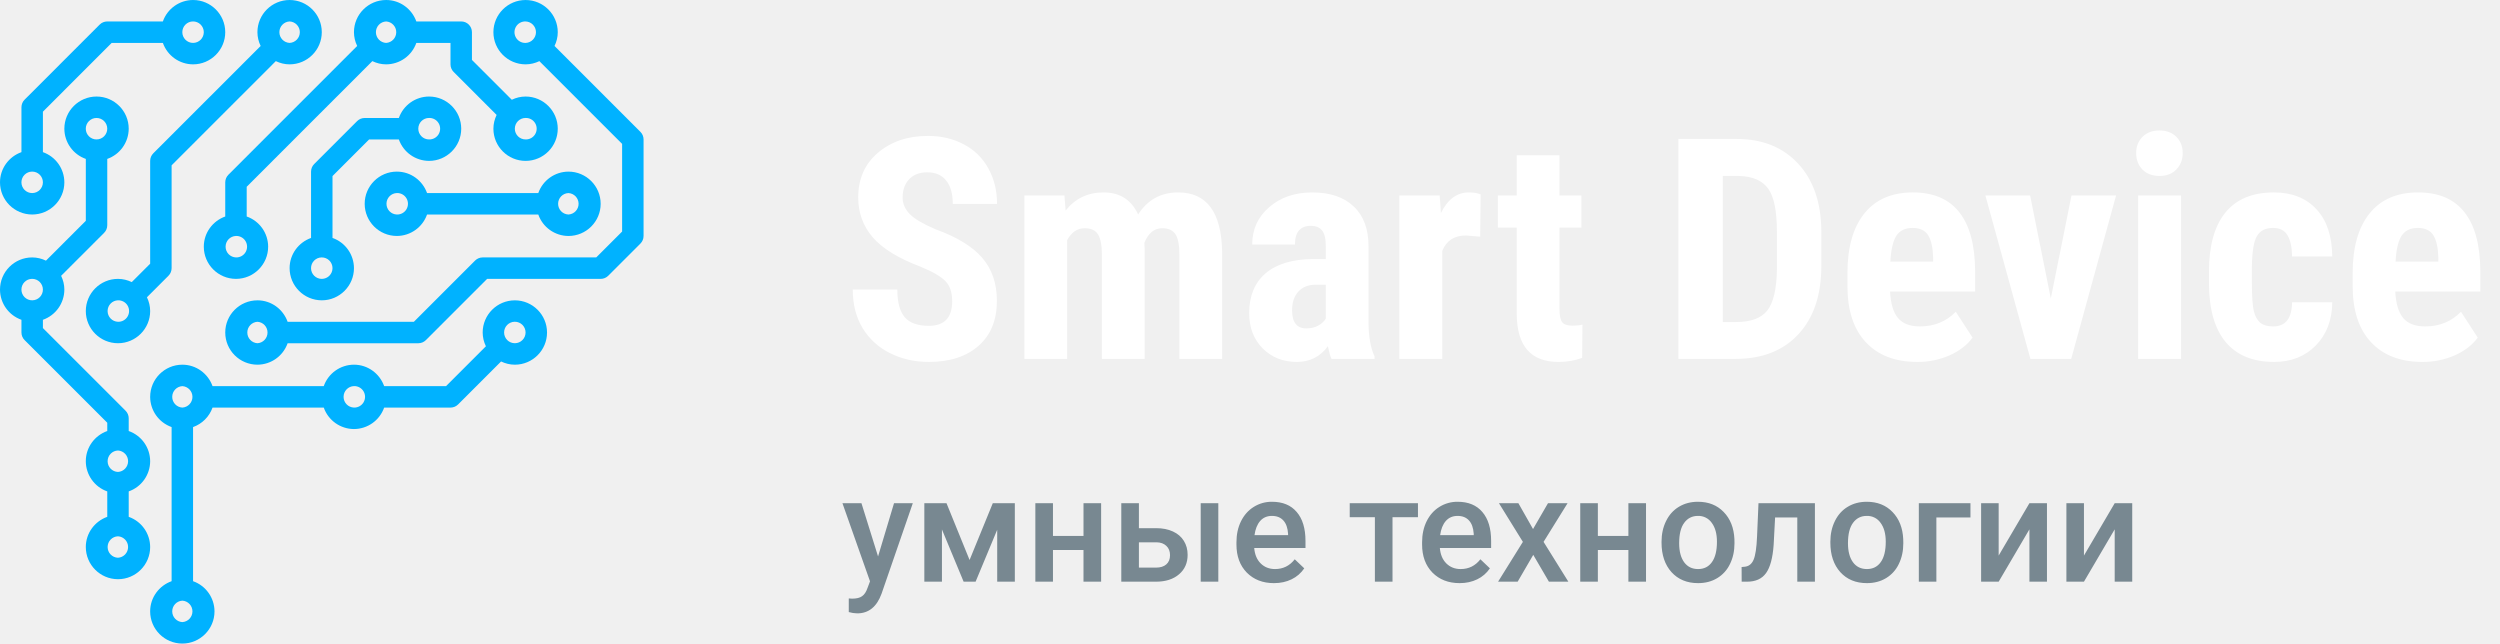
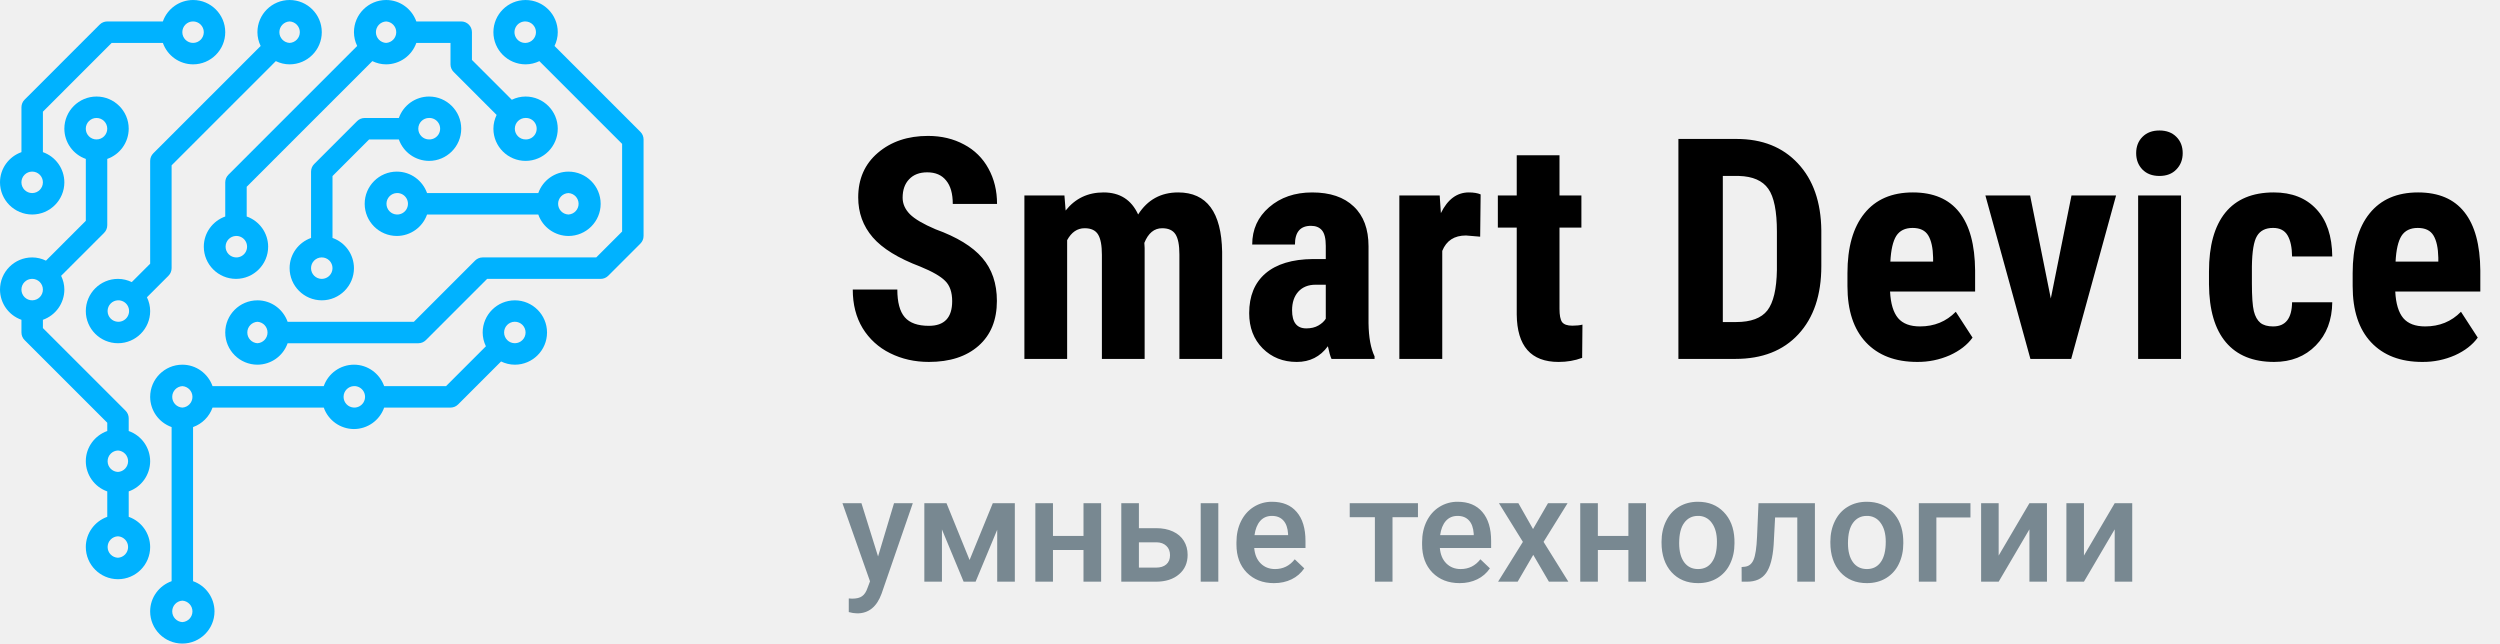
<svg xmlns="http://www.w3.org/2000/svg" width="202" height="52" fill="none">
-   <path d="M76.936 24.337c0-.724-.188-1.27-.562-1.636-.366-.374-1.038-.76-2.014-1.16-1.782-.675-3.064-1.464-3.845-2.368-.782-.911-1.172-1.985-1.172-3.222 0-1.498.529-2.698 1.587-3.601 1.066-.912 2.417-1.368 4.052-1.368 1.09 0 2.063.232 2.918.696a4.708 4.708 0 011.965 1.941c.464.838.696 1.79.696 2.857h-3.577c0-.83-.179-1.461-.537-1.892-.35-.44-.858-.66-1.526-.66-.626 0-1.115.188-1.465.562-.35.366-.524.862-.524 1.49 0 .487.195.93.586 1.33.39.39 1.082.797 2.075 1.22 1.733.627 2.99 1.396 3.772 2.308.79.911 1.184 2.07 1.184 3.479 0 1.546-.493 2.754-1.477 3.625-.985.87-2.324 1.306-4.016 1.306-1.148 0-2.194-.236-3.138-.708a5.35 5.35 0 01-2.221-2.026c-.53-.88-.794-1.917-.794-3.113h3.601c0 1.025.2 1.77.599 2.234.398.464 1.05.696 1.953.696 1.253 0 1.88-.664 1.88-1.99zm9.07-8.545l.097 1.22c.773-.976 1.794-1.464 3.064-1.464 1.318 0 2.25.594 2.795 1.782.757-1.188 1.835-1.782 3.235-1.782 2.311 0 3.495 1.599 3.552 4.797V29h-3.454v-8.435c0-.765-.106-1.31-.317-1.636-.212-.325-.57-.488-1.075-.488-.643 0-1.123.395-1.44 1.184l.024.415V29h-3.454v-8.41c0-.758-.102-1.303-.305-1.636-.204-.342-.566-.513-1.087-.513-.594 0-1.066.321-1.416.964V29h-3.454V15.792h3.234zM107.586 29c-.097-.203-.195-.545-.293-1.025-.618.846-1.456 1.27-2.514 1.27-1.107 0-2.027-.367-2.759-1.1-.724-.732-1.086-1.68-1.086-2.844 0-1.383.439-2.453 1.318-3.21.887-.757 2.161-1.144 3.821-1.16h1.05V19.87c0-.594-.102-1.013-.306-1.257-.203-.244-.5-.366-.891-.366-.862 0-1.294.504-1.294 1.513h-3.454c0-1.22.455-2.226 1.367-3.015.919-.797 2.079-1.196 3.479-1.196 1.448 0 2.567.378 3.357 1.135.797.749 1.196 1.823 1.196 3.223v6.213c.016 1.14.179 2.03.488 2.674V29h-3.479zm-2.038-2.466c.382 0 .708-.077.976-.232.269-.154.468-.337.599-.55v-2.746h-.831c-.585 0-1.049.188-1.391.562-.334.374-.501.875-.501 1.501 0 .977.383 1.465 1.148 1.465zm14.05-7.41l-1.147-.097c-.944 0-1.583.415-1.917 1.245V29h-3.467V15.792h3.26l.097 1.428c.546-1.115 1.298-1.672 2.259-1.672.39 0 .708.053.952.159l-.037 3.418zm6.409-6.58v3.248h1.77v2.6h-1.77v6.555c0 .521.069.88.207 1.075.147.195.424.293.83.293.334 0 .607-.029.818-.086l-.024 2.686c-.586.22-1.221.33-1.904.33-2.23 0-3.357-1.279-3.382-3.834v-7.019h-1.526v-2.6h1.526v-3.247h3.455zM135.615 29V11.227h4.699c2.076 0 3.728.659 4.957 1.977 1.236 1.319 1.867 3.125 1.892 5.42v2.88c0 2.336-.619 4.172-1.856 5.506-1.229 1.327-2.925 1.99-5.09 1.99h-4.602zm3.589-14.783v11.804h1.074c1.196 0 2.038-.313 2.527-.94.488-.634.744-1.725.769-3.27v-3.09c0-1.66-.232-2.815-.696-3.466-.464-.66-1.253-1.005-2.368-1.038h-1.306zm15.71 15.027c-1.774 0-3.157-.529-4.15-1.587-.993-1.058-1.49-2.571-1.49-4.54v-1.05c0-2.084.456-3.691 1.368-4.822.911-1.132 2.217-1.697 3.918-1.697 1.66 0 2.909.533 3.748 1.599.838 1.058 1.265 2.629 1.281 4.712v1.697h-6.872c.049.976.264 1.692.647 2.148.382.448.972.671 1.77.671 1.155 0 2.12-.394 2.893-1.184l1.355 2.088c-.423.586-1.038 1.062-1.843 1.428a6.392 6.392 0 01-2.625.537zm-2.173-8.105h3.455v-.318c-.016-.79-.147-1.387-.391-1.794-.244-.407-.667-.61-1.269-.61-.603 0-1.042.215-1.319.646-.268.432-.427 1.123-.476 2.076zm12.964 2.978l1.672-8.325h3.602L167.353 29h-3.296l-3.638-13.208h3.614l1.672 8.325zM176.228 29h-3.467V15.792h3.467V29zm-3.626-16.626c0-.537.171-.976.513-1.318.342-.342.797-.513 1.367-.513s1.025.17 1.367.513c.342.342.513.78.513 1.318 0 .529-.171.968-.513 1.318-.334.35-.789.525-1.367.525s-1.038-.175-1.379-.525c-.334-.35-.501-.789-.501-1.318zm11.072 14.001c1.001 0 1.509-.65 1.526-1.953h3.247c-.016 1.44-.46 2.604-1.331 3.492-.871.887-1.994 1.33-3.369 1.33-1.701 0-2.999-.529-3.894-1.587-.895-1.058-1.351-2.616-1.367-4.675v-1.05c0-2.075.439-3.658 1.318-4.748.887-1.09 2.193-1.636 3.919-1.636 1.456 0 2.604.451 3.442 1.355.838.895 1.266 2.169 1.282 3.82H185.2c-.008-.74-.131-1.31-.367-1.708-.236-.4-.626-.599-1.171-.599-.603 0-1.034.216-1.294.648-.261.423-.399 1.249-.415 2.477v1.343c0 1.075.053 1.827.158 2.259.106.423.281.736.525.94.244.195.59.293 1.038.293zm12.06 2.87c-1.774 0-3.157-.53-4.15-1.588-.993-1.058-1.489-2.571-1.489-4.54v-1.05c0-2.084.455-3.691 1.367-4.822.911-1.132 2.218-1.697 3.918-1.697 1.661 0 2.91.533 3.748 1.599.838 1.058 1.265 2.629 1.282 4.712v1.697h-6.873c.049.976.265 1.692.647 2.148.383.448.973.671 1.77.671 1.156 0 2.12-.394 2.893-1.184l1.355 2.088c-.423.586-1.037 1.062-1.843 1.428a6.392 6.392 0 01-2.625.537zm-2.172-8.106h3.454v-.318c-.016-.79-.146-1.387-.391-1.794-.244-.407-.667-.61-1.269-.61-.602 0-1.042.215-1.318.646-.269.432-.428 1.123-.476 2.076z" fill="#fff" />
+   <path d="M76.936 24.337c0-.724-.188-1.27-.562-1.636-.366-.374-1.038-.76-2.014-1.16-1.782-.675-3.064-1.464-3.845-2.368-.782-.911-1.172-1.985-1.172-3.222 0-1.498.529-2.698 1.587-3.601 1.066-.912 2.417-1.368 4.052-1.368 1.09 0 2.063.232 2.918.696a4.708 4.708 0 011.965 1.941c.464.838.696 1.79.696 2.857h-3.577c0-.83-.179-1.461-.537-1.892-.35-.44-.858-.66-1.526-.66-.626 0-1.115.188-1.465.562-.35.366-.524.862-.524 1.49 0 .487.195.93.586 1.33.39.39 1.082.797 2.075 1.22 1.733.627 2.99 1.396 3.772 2.308.79.911 1.184 2.07 1.184 3.479 0 1.546-.493 2.754-1.477 3.625-.985.87-2.324 1.306-4.016 1.306-1.148 0-2.194-.236-3.138-.708a5.35 5.35 0 01-2.221-2.026c-.53-.88-.794-1.917-.794-3.113h3.601c0 1.025.2 1.77.599 2.234.398.464 1.05.696 1.953.696 1.253 0 1.88-.664 1.88-1.99zm9.07-8.545l.097 1.22c.773-.976 1.794-1.464 3.064-1.464 1.318 0 2.25.594 2.795 1.782.757-1.188 1.835-1.782 3.235-1.782 2.311 0 3.495 1.599 3.552 4.797V29h-3.454v-8.435c0-.765-.106-1.31-.317-1.636-.212-.325-.57-.488-1.075-.488-.643 0-1.123.395-1.44 1.184l.024.415V29h-3.454v-8.41c0-.758-.102-1.303-.305-1.636-.204-.342-.566-.513-1.087-.513-.594 0-1.066.321-1.416.964V29h-3.454V15.792h3.234zM107.586 29c-.097-.203-.195-.545-.293-1.025-.618.846-1.456 1.27-2.514 1.27-1.107 0-2.027-.367-2.759-1.1-.724-.732-1.086-1.68-1.086-2.844 0-1.383.439-2.453 1.318-3.21.887-.757 2.161-1.144 3.821-1.16h1.05V19.87c0-.594-.102-1.013-.306-1.257-.203-.244-.5-.366-.891-.366-.862 0-1.294.504-1.294 1.513h-3.454c0-1.22.455-2.226 1.367-3.015.919-.797 2.079-1.196 3.479-1.196 1.448 0 2.567.378 3.357 1.135.797.749 1.196 1.823 1.196 3.223v6.213c.016 1.14.179 2.03.488 2.674V29h-3.479zm-2.038-2.466c.382 0 .708-.077.976-.232.269-.154.468-.337.599-.55v-2.746h-.831c-.585 0-1.049.188-1.391.562-.334.374-.501.875-.501 1.501 0 .977.383 1.465 1.148 1.465zm14.05-7.41l-1.147-.097c-.944 0-1.583.415-1.917 1.245V29h-3.467V15.792h3.26l.097 1.428c.546-1.115 1.298-1.672 2.259-1.672.39 0 .708.053.952.159l-.037 3.418zm6.409-6.58v3.248h1.77v2.6h-1.77v6.555c0 .521.069.88.207 1.075.147.195.424.293.83.293.334 0 .607-.029.818-.086l-.024 2.686c-.586.22-1.221.33-1.904.33-2.23 0-3.357-1.279-3.382-3.834v-7.019h-1.526v-2.6h1.526v-3.247h3.455zM135.615 29V11.227h4.699c2.076 0 3.728.659 4.957 1.977 1.236 1.319 1.867 3.125 1.892 5.42v2.88c0 2.336-.619 4.172-1.856 5.506-1.229 1.327-2.925 1.99-5.09 1.99h-4.602zm3.589-14.783v11.804h1.074c1.196 0 2.038-.313 2.527-.94.488-.634.744-1.725.769-3.27v-3.09c0-1.66-.232-2.815-.696-3.466-.464-.66-1.253-1.005-2.368-1.038h-1.306zm15.71 15.027c-1.774 0-3.157-.529-4.15-1.587-.993-1.058-1.49-2.571-1.49-4.54v-1.05c0-2.084.456-3.691 1.368-4.822.911-1.132 2.217-1.697 3.918-1.697 1.66 0 2.909.533 3.748 1.599.838 1.058 1.265 2.629 1.281 4.712v1.697h-6.872c.049.976.264 1.692.647 2.148.382.448.972.671 1.77.671 1.155 0 2.12-.394 2.893-1.184l1.355 2.088c-.423.586-1.038 1.062-1.843 1.428a6.392 6.392 0 01-2.625.537zm-2.173-8.105h3.455v-.318c-.016-.79-.147-1.387-.391-1.794-.244-.407-.667-.61-1.269-.61-.603 0-1.042.215-1.319.646-.268.432-.427 1.123-.476 2.076zm12.964 2.978l1.672-8.325h3.602L167.353 29h-3.296l-3.638-13.208h3.614l1.672 8.325zM176.228 29h-3.467V15.792h3.467V29zm-3.626-16.626c0-.537.171-.976.513-1.318.342-.342.797-.513 1.367-.513s1.025.17 1.367.513c.342.342.513.78.513 1.318 0 .529-.171.968-.513 1.318-.334.35-.789.525-1.367.525s-1.038-.175-1.379-.525c-.334-.35-.501-.789-.501-1.318zm11.072 14.001c1.001 0 1.509-.65 1.526-1.953h3.247c-.016 1.44-.46 2.604-1.331 3.492-.871.887-1.994 1.33-3.369 1.33-1.701 0-2.999-.529-3.894-1.587-.895-1.058-1.351-2.616-1.367-4.675v-1.05c0-2.075.439-3.658 1.318-4.748.887-1.09 2.193-1.636 3.919-1.636 1.456 0 2.604.451 3.442 1.355.838.895 1.266 2.169 1.282 3.82H185.2c-.008-.74-.131-1.31-.367-1.708-.236-.4-.626-.599-1.171-.599-.603 0-1.034.216-1.294.648-.261.423-.399 1.249-.415 2.477v1.343c0 1.075.053 1.827.158 2.259.106.423.281.736.525.94.244.195.59.293 1.038.293zm12.06 2.87c-1.774 0-3.157-.53-4.15-1.588-.993-1.058-1.489-2.571-1.489-4.54v-1.05c0-2.084.455-3.691 1.367-4.822.911-1.132 2.218-1.697 3.918-1.697 1.661 0 2.91.533 3.748 1.599.838 1.058 1.265 2.629 1.282 4.712v1.697h-6.873c.049.976.265 1.692.647 2.148.383.448.973.671 1.77.671 1.156 0 2.12-.394 2.893-1.184l1.355 2.088c-.423.586-1.037 1.062-1.843 1.428a6.392 6.392 0 01-2.625.537zm-2.172-8.106h3.454v-.318c-.016-.79-.146-1.387-.391-1.794-.244-.407-.667-.61-1.269-.61-.602 0-1.042.215-1.318.646-.269.432-.428 1.123-.476 2.076z" fill="currentColor" />
  <path d="M70.947 44.96l1.29-4.3h1.517l-2.52 7.3c-.386 1.067-1.043 1.6-1.968 1.6a2.55 2.55 0 01-.686-.105v-1.102l.27.018c.359 0 .629-.066.808-.2.184-.128.328-.347.434-.655l.205-.545-2.227-6.31h1.536l1.341 4.3zm7.395.288l1.875-4.588h1.781V47h-1.424v-4.195L78.828 47h-.967l-1.752-4.219V47h-1.423v-6.34h1.792l1.864 4.588zM88.97 47h-1.424v-2.56H85.08V47h-1.424v-6.34h1.424v2.643h2.467V40.66h1.424V47zm3.052-4.324h1.395c.52 0 .973.09 1.36.27.386.179.679.431.878.755.203.324.305.701.305 1.131 0 .652-.23 1.176-.692 1.57-.46.395-1.074.594-1.84.598H90.6v-6.34h1.424v2.016zM98.44 47h-1.423v-6.34h1.423V47zm-6.416-3.182v2.045h1.39c.347 0 .62-.086.82-.258.203-.175.304-.423.304-.744 0-.32-.1-.572-.299-.755-.195-.188-.46-.284-.797-.288h-1.418zm10.916 3.3c-.902 0-1.634-.284-2.197-.85-.558-.57-.838-1.328-.838-2.274v-.176c0-.633.121-1.197.364-1.693.246-.5.589-.889 1.031-1.166a2.715 2.715 0 011.476-.416c.864 0 1.53.275 1.998.826.473.55.709 1.33.709 2.338v.574h-4.142c.043.524.217.938.521 1.242.309.305.696.457 1.16.457.653 0 1.184-.263 1.594-.79l.768.732a2.58 2.58 0 01-1.02.885c-.422.207-.896.31-1.424.31zm-.169-5.433c-.391 0-.708.137-.95.41-.238.274-.39.655-.457 1.143h2.713v-.105c-.031-.477-.158-.836-.381-1.078-.222-.246-.531-.37-.925-.37zm11.8.106h-2.056V47h-1.424v-5.209h-2.033v-1.13h5.513v1.13zm3.369 5.326c-.902 0-1.634-.283-2.197-.85-.558-.57-.838-1.328-.838-2.273v-.176c0-.633.121-1.197.364-1.693.246-.5.589-.889 1.031-1.166a2.715 2.715 0 011.476-.416c.864 0 1.53.275 1.998.826.473.55.709 1.33.709 2.338v.574h-4.142c.043.524.217.938.521 1.242.309.305.696.457 1.16.457.653 0 1.184-.263 1.594-.79l.768.732a2.58 2.58 0 01-1.02.885c-.422.207-.896.31-1.424.31zm-.169-5.431c-.391 0-.708.136-.95.41-.238.273-.39.654-.457 1.142h2.713v-.105c-.031-.477-.158-.836-.381-1.078-.222-.246-.531-.37-.925-.37zm6.099 1.06l1.207-2.086h1.582l-1.939 3.123L126.723 47h-1.571l-1.265-2.168-1.26 2.168h-1.582l2.004-3.217-1.934-3.123h1.571l1.183 2.086zM132.998 47h-1.424v-2.56h-2.467V47h-1.423v-6.34h1.423v2.643h2.467V40.66h1.424V47zm1.254-3.228c0-.622.123-1.18.369-1.676.246-.5.592-.883 1.037-1.149.446-.27.957-.404 1.535-.404.856 0 1.549.275 2.08.826.536.55.825 1.281.868 2.191l.005.334c0 .626-.121 1.184-.363 1.676a2.638 2.638 0 01-1.031 1.143c-.445.27-.961.404-1.547.404-.894 0-1.611-.297-2.15-.89-.535-.598-.803-1.393-.803-2.385v-.07zm1.424.123c0 .652.135 1.164.404 1.535.27.367.645.55 1.125.55.481 0 .854-.187 1.119-.562.27-.375.405-.924.405-1.646 0-.641-.139-1.149-.417-1.524a1.31 1.31 0 00-1.119-.563c-.464 0-.834.186-1.107.557-.274.367-.41.918-.41 1.653zm10.969-3.235V47h-1.424v-5.191h-1.793l-.117 2.209c-.075 1.062-.28 1.826-.616 2.29-.332.462-.841.692-1.529.692h-.439l-.006-1.184.293-.029c.312-.043.539-.232.679-.568.145-.34.237-.957.276-1.852l.117-2.707h4.559zm1.248 3.112c0-.622.123-1.18.369-1.676.246-.5.592-.883 1.037-1.149.445-.27.957-.404 1.535-.404.855 0 1.549.275 2.08.826.535.55.824 1.281.867 2.191l.006.334c0 .626-.121 1.184-.363 1.676a2.638 2.638 0 01-1.031 1.143c-.446.27-.961.404-1.547.404-.895 0-1.612-.297-2.151-.89-.535-.598-.802-1.393-.802-2.385v-.07zm1.423.123c0 .652.135 1.164.405 1.535.269.367.644.55 1.125.55.48 0 .853-.187 1.119-.562.269-.375.404-.924.404-1.646 0-.641-.139-1.149-.416-1.524a1.31 1.31 0 00-1.119-.563c-.465 0-.834.186-1.107.557-.274.367-.411.918-.411 1.653zm9.897-2.086h-2.754V47h-1.418v-6.34h4.172v1.149zm4.764-1.149h1.418V47h-1.418v-4.23L161.492 47h-1.418v-6.34h1.418v4.23l2.485-4.23zm6.89 0h1.418V47h-1.418v-4.23L168.383 47h-1.418v-6.34h1.418v4.23l2.484-4.23z" fill="#788891" />
  <path d="M32.067 13.867c1.128 0 2.081.727 2.44 1.733h8.986a2.596 2.596 0 012.44-1.733c1.434 0 2.6 1.166 2.6 2.6 0 1.433-1.166 2.6-2.6 2.6a2.597 2.597 0 01-2.44-1.734h-8.987a2.597 2.597 0 01-2.44 1.733 2.603 2.603 0 01-2.6-2.6c0-1.433 1.167-2.6 2.6-2.6zm13.866 3.466a.868.868 0 000-1.733.867.867 0 000 1.733zm-13.866 0a.868.868 0 10-.002-1.735.868.868 0 00.002 1.735z" fill="#00B2FF" />
  <path d="M25.133 19.226v-5.36c0-.23.091-.45.254-.612l3.467-3.467a.864.864 0 01.613-.254h2.76a2.596 2.596 0 012.44-1.733c1.433 0 2.6 1.166 2.6 2.6 0 1.433-1.167 2.6-2.6 2.6a2.596 2.596 0 01-2.44-1.733h-2.402l-2.958 2.958v5a2.596 2.596 0 011.733 2.441c0 1.434-1.167 2.6-2.6 2.6a2.603 2.603 0 01-2.6-2.6c0-1.128.727-2.081 1.733-2.44zm9.534-7.96a.868.868 0 10-.002-1.735.868.868 0 00.002 1.736zM26 22.534a.867.867 0 10-.002-1.735.867.867 0 00.002 1.735zm-16.467-.001c.4 0 .775.098 1.114.26l1.486-1.485V13c0-.23.091-.45.254-.613l8.674-8.673A2.556 2.556 0 0120.8 2.6c0-1.433 1.166-2.6 2.6-2.6C24.834 0 26 1.167 26 2.6s-1.166 2.6-2.6 2.6c-.4 0-.775-.098-1.114-.261l-8.42 8.42v8.307c0 .23-.09.451-.253.613l-1.74 1.74c.162.34.26.714.26 1.114 0 1.433-1.166 2.6-2.6 2.6a2.603 2.603 0 01-2.6-2.6c0-1.433 1.167-2.6 2.6-2.6zM23.4 3.467a.868.868 0 000-1.734.868.868 0 000 1.734zM9.533 26a.868.868 0 10-.001-1.735A.868.868 0 009.533 26zm-7.8-13.707V8.667c0-.231.091-.451.254-.613l6.067-6.067a.864.864 0 01.613-.254h4.492A2.597 2.597 0 0115.6 0c1.433 0 2.6 1.167 2.6 2.6s-1.167 2.6-2.6 2.6a2.597 2.597 0 01-2.44-1.733H9.024L3.467 9.025v3.268a2.596 2.596 0 011.733 2.44c0 1.433-1.167 2.6-2.6 2.6a2.603 2.603 0 01-2.6-2.6c0-1.128.727-2.082 1.733-2.44zM15.6 3.467a.867.867 0 10-.002-1.735.867.867 0 00.002 1.735zM2.6 15.6a.867.867 0 10-.002-1.735A.867.867 0 002.6 15.6zm11.266 31.36V34.507a2.597 2.597 0 01-1.733-2.44c0-1.434 1.167-2.6 2.6-2.6 1.129 0 2.082.726 2.44 1.733h8.986a2.597 2.597 0 012.441-1.734c1.128 0 2.082.727 2.44 1.733h5.001l3.22-3.22A2.557 2.557 0 0139 26.867c0-1.433 1.166-2.6 2.6-2.6 1.433 0 2.6 1.167 2.6 2.6 0 1.434-1.167 2.6-2.6 2.6-.4 0-.775-.098-1.114-.26l-3.473 3.473a.864.864 0 01-.613.254h-5.36a2.597 2.597 0 01-2.44 1.733 2.597 2.597 0 01-2.44-1.733h-8.987a2.598 2.598 0 01-1.574 1.574V46.96a2.596 2.596 0 011.733 2.44c0 1.434-1.166 2.6-2.6 2.6a2.603 2.603 0 01-2.6-2.6c0-1.128.728-2.082 1.734-2.44zM41.6 27.732a.867.867 0 10-.002-1.735.867.867 0 00.002 1.735zm-13 5.2a.868.868 0 10-.002-1.735.868.868 0 00.002 1.735zM14.733 50.266a.868.868 0 000-1.733.868.868 0 000 1.733zm0-17.333a.868.868 0 000-1.733.868.868 0 000 1.733z" fill="#00B2FF" />
  <path d="M18.2 17.492v-2.759c0-.23.091-.45.254-.613L28.86 3.714A2.556 2.556 0 0128.6 2.6c0-1.433 1.166-2.6 2.6-2.6 1.128 0 2.082.727 2.44 1.733h3.627c.478 0 .866.388.866.867v2.241l3.22 3.22a2.556 2.556 0 011.114-.261c1.433 0 2.6 1.166 2.6 2.6 0 1.433-1.167 2.6-2.6 2.6a2.603 2.603 0 01-2.6-2.6c0-.4.098-.775.26-1.114l-3.473-3.473A.863.863 0 0136.4 5.2V3.467h-2.76A2.596 2.596 0 0131.2 5.2c-.4 0-.775-.098-1.114-.261L19.933 15.092v2.4a2.596 2.596 0 011.734 2.441c0 1.433-1.167 2.6-2.6 2.6a2.603 2.603 0 01-2.6-2.6c0-1.128.727-2.082 1.733-2.44zm24.267-6.226a.868.868 0 10-.002-1.735.868.868 0 00.002 1.736zM31.2 3.467a.868.868 0 000-1.733.868.868 0 000 1.734zM19.067 20.8a.868.868 0 10-.002-1.735.868.868 0 00.002 1.735z" fill="#00B2FF" />
  <path d="M20.8 24.266c1.128 0 2.082.727 2.44 1.734h10.201l4.946-4.946A.864.864 0 0139 20.8h9.175l2.092-2.092v-7.083L43.58 4.94c-.338.163-.713.26-1.113.26a2.603 2.603 0 01-2.6-2.599c0-1.433 1.166-2.6 2.6-2.6 1.433 0 2.6 1.167 2.6 2.6 0 .4-.098.775-.261 1.114l6.94 6.94a.863.863 0 01.254.613v7.8c0 .23-.091.45-.254.612l-2.6 2.6a.864.864 0 01-.613.254H39.36l-4.946 4.946a.864.864 0 01-.613.254H23.24a2.596 2.596 0 01-2.44 1.733 2.603 2.603 0 01-2.6-2.6c0-1.433 1.166-2.6 2.6-2.6zM42.467 1.733a.868.868 0 10.001 1.735.868.868 0 00-.001-1.735zm-21.667 26a.868.868 0 000-1.733.868.868 0 000 1.733zM2.6 20.8c.4 0 .775.098 1.114.26l3.22-3.219v-5A2.596 2.596 0 015.2 10.4c0-1.434 1.167-2.6 2.6-2.6s2.6 1.166 2.6 2.6a2.596 2.596 0 01-1.733 2.44v5.36c0 .23-.091.45-.254.613l-3.474 3.473c.163.339.261.713.261 1.114a2.597 2.597 0 01-1.733 2.44v.668l6.679 6.679a.863.863 0 01.254.613v1.026a2.596 2.596 0 011.733 2.44 2.596 2.596 0 01-1.733 2.44v2.054a2.596 2.596 0 011.733 2.44c0 1.434-1.166 2.6-2.6 2.6a2.603 2.603 0 01-2.6-2.6c0-1.128.727-2.082 1.734-2.44v-2.053a2.596 2.596 0 01-1.734-2.44c0-1.13.727-2.083 1.734-2.441v-.668l-6.68-6.679a.863.863 0 01-.254-.613V25.84A2.597 2.597 0 010 23.4c0-1.434 1.167-2.6 2.6-2.6zm5.2-9.534a.867.867 0 10-.002-1.734.867.867 0 00.002 1.735zm1.733 33.8a.868.868 0 000-1.733.867.867 0 000 1.733zm0-6.933a.868.868 0 000-1.733.867.867 0 000 1.733zM2.6 24.266a.867.867 0 10-.002-1.735.867.867 0 00.002 1.735z" fill="#00B2FF" />
</svg>
